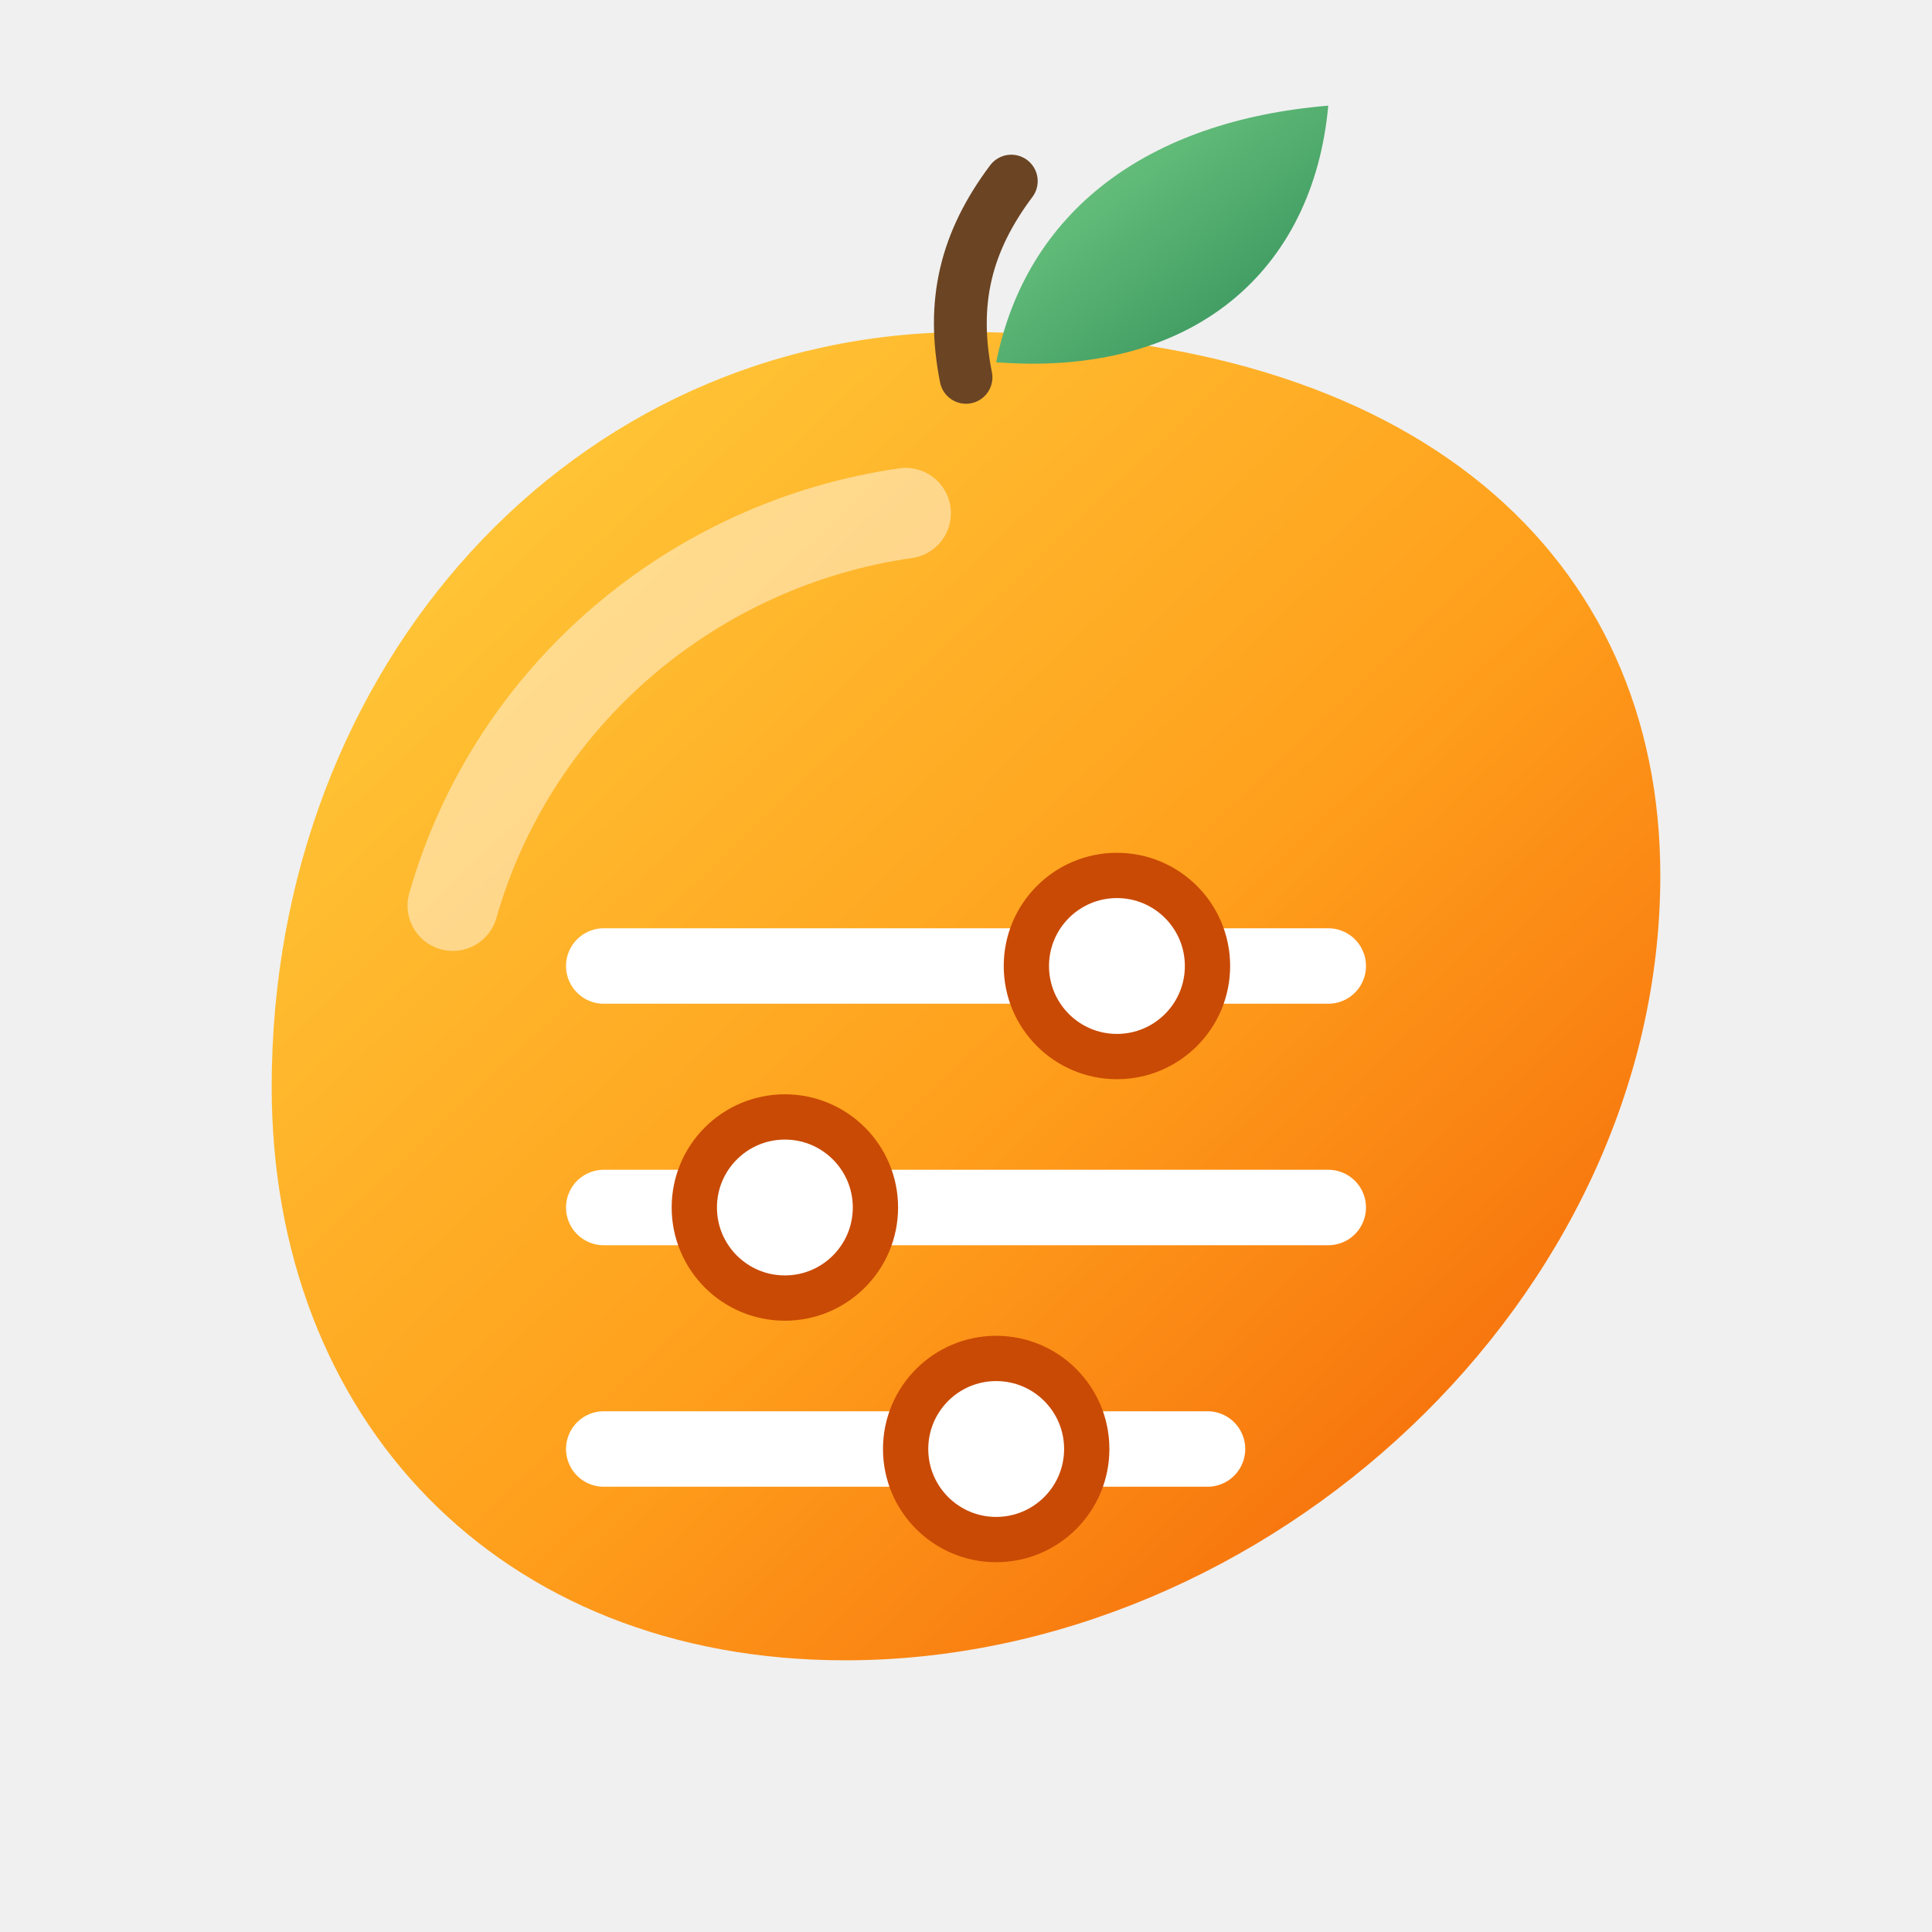
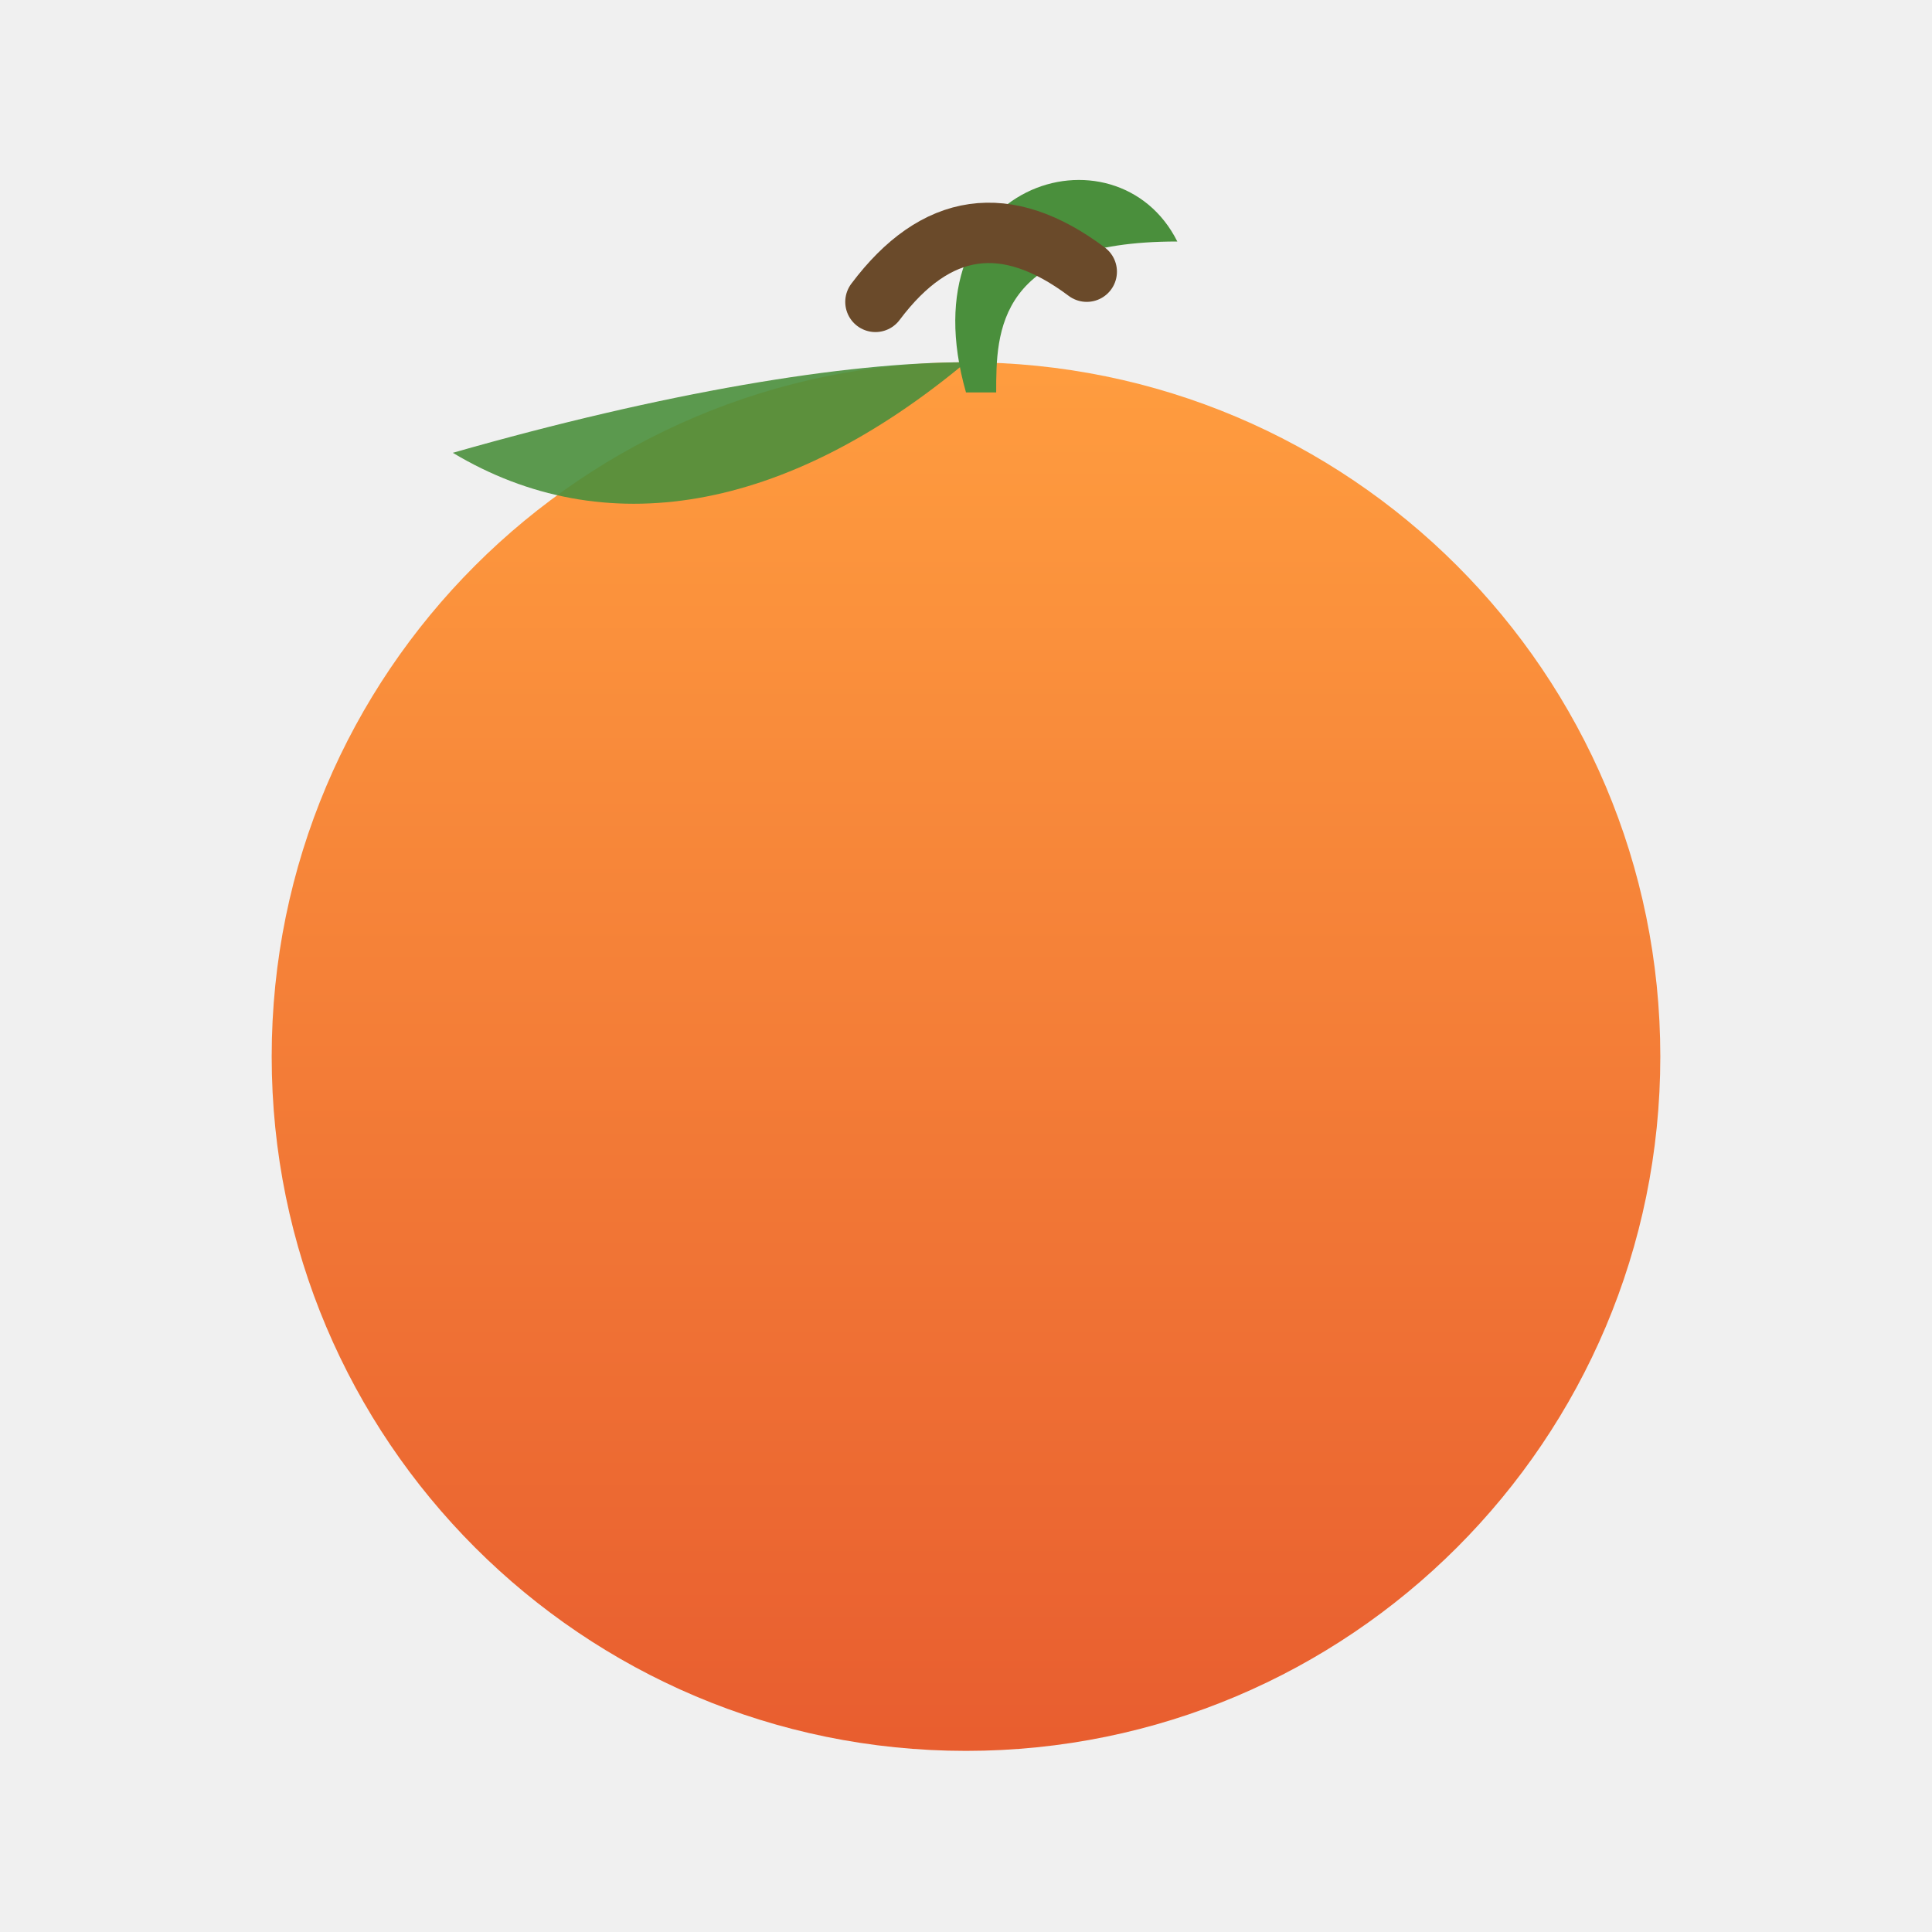
<svg xmlns="http://www.w3.org/2000/svg" width="128" height="128" viewBox="0 0 128 128">
  <defs>
-     <linearGradient id="fruit" x1="0" y1="0" x2="1" y2="1">
-       <stop offset="0" stop-color="#ffd23f" />
-       <stop offset="0.55" stop-color="#ff9f1c" />
-       <stop offset="1" stop-color="#f25c05" />
-     </linearGradient>
-     <linearGradient id="leaf" x1="0" y1="0" x2="1" y2="1">
-       <stop offset="0" stop-color="#7bd389" />
-       <stop offset="1" stop-color="#2e8b57" />
+     <linearGradient id="bg" x1="0" y1="0" x2="0" y2="1">
+       <stop offset="0" stop-color="#ff9d3f" />
+       <stop offset="1" stop-color="#e85d2f" />
    </linearGradient>
  </defs>
-   <path d="M64 22c-26 0-46 22-46 50 0 22 15 38 38 38 28 0 54-24 54-52 0-21-16-36-46-36z" fill="url(#fruit)" />
-   <path d="M30 60c4-14 16-24 30-26" stroke="#fff" stroke-opacity=".45" stroke-width="6" fill="none" stroke-linecap="round" />
-   <path d="M66 24c2-10 10-16 22-17-1 11-9 18-22 17z" fill="url(#leaf)" />
-   <path d="M64 25c-1-5 0-9 3-13" stroke="#6b4423" stroke-width="3.5" fill="none" stroke-linecap="round" />
-   <g stroke="#fff" stroke-width="5" stroke-linecap="round">
-     <line x1="40" y1="64" x2="88" y2="64" />
-     <line x1="40" y1="80" x2="88" y2="80" />
-     <line x1="40" y1="96" x2="80" y2="96" />
-   </g>
-   <g fill="#fff" stroke="#c94a04" stroke-width="3">
-     <circle cx="74" cy="64" r="6" />
-     <circle cx="52" cy="80" r="6" />
-     <circle cx="66" cy="96" r="6" />
-   </g>
+   <circle cx="64" cy="70" r="46" fill="url(#bg)" />
+   <path d="M64 26 C 60 12, 74 8, 78 16 C 66 16, 66 22, 66 26 Z" fill="#4a8f3c" />
+   <path d="M58 20 Q 64 12 72 18" stroke="#6a4a2a" stroke-width="4" fill="none" stroke-linecap="round" />
+   <path d="M64 24 C 52 34, 40 36, 30 30 C 44 26, 56 24, 64 24 Z" fill="#4a8f3c" opacity="0.9" />
</svg>
